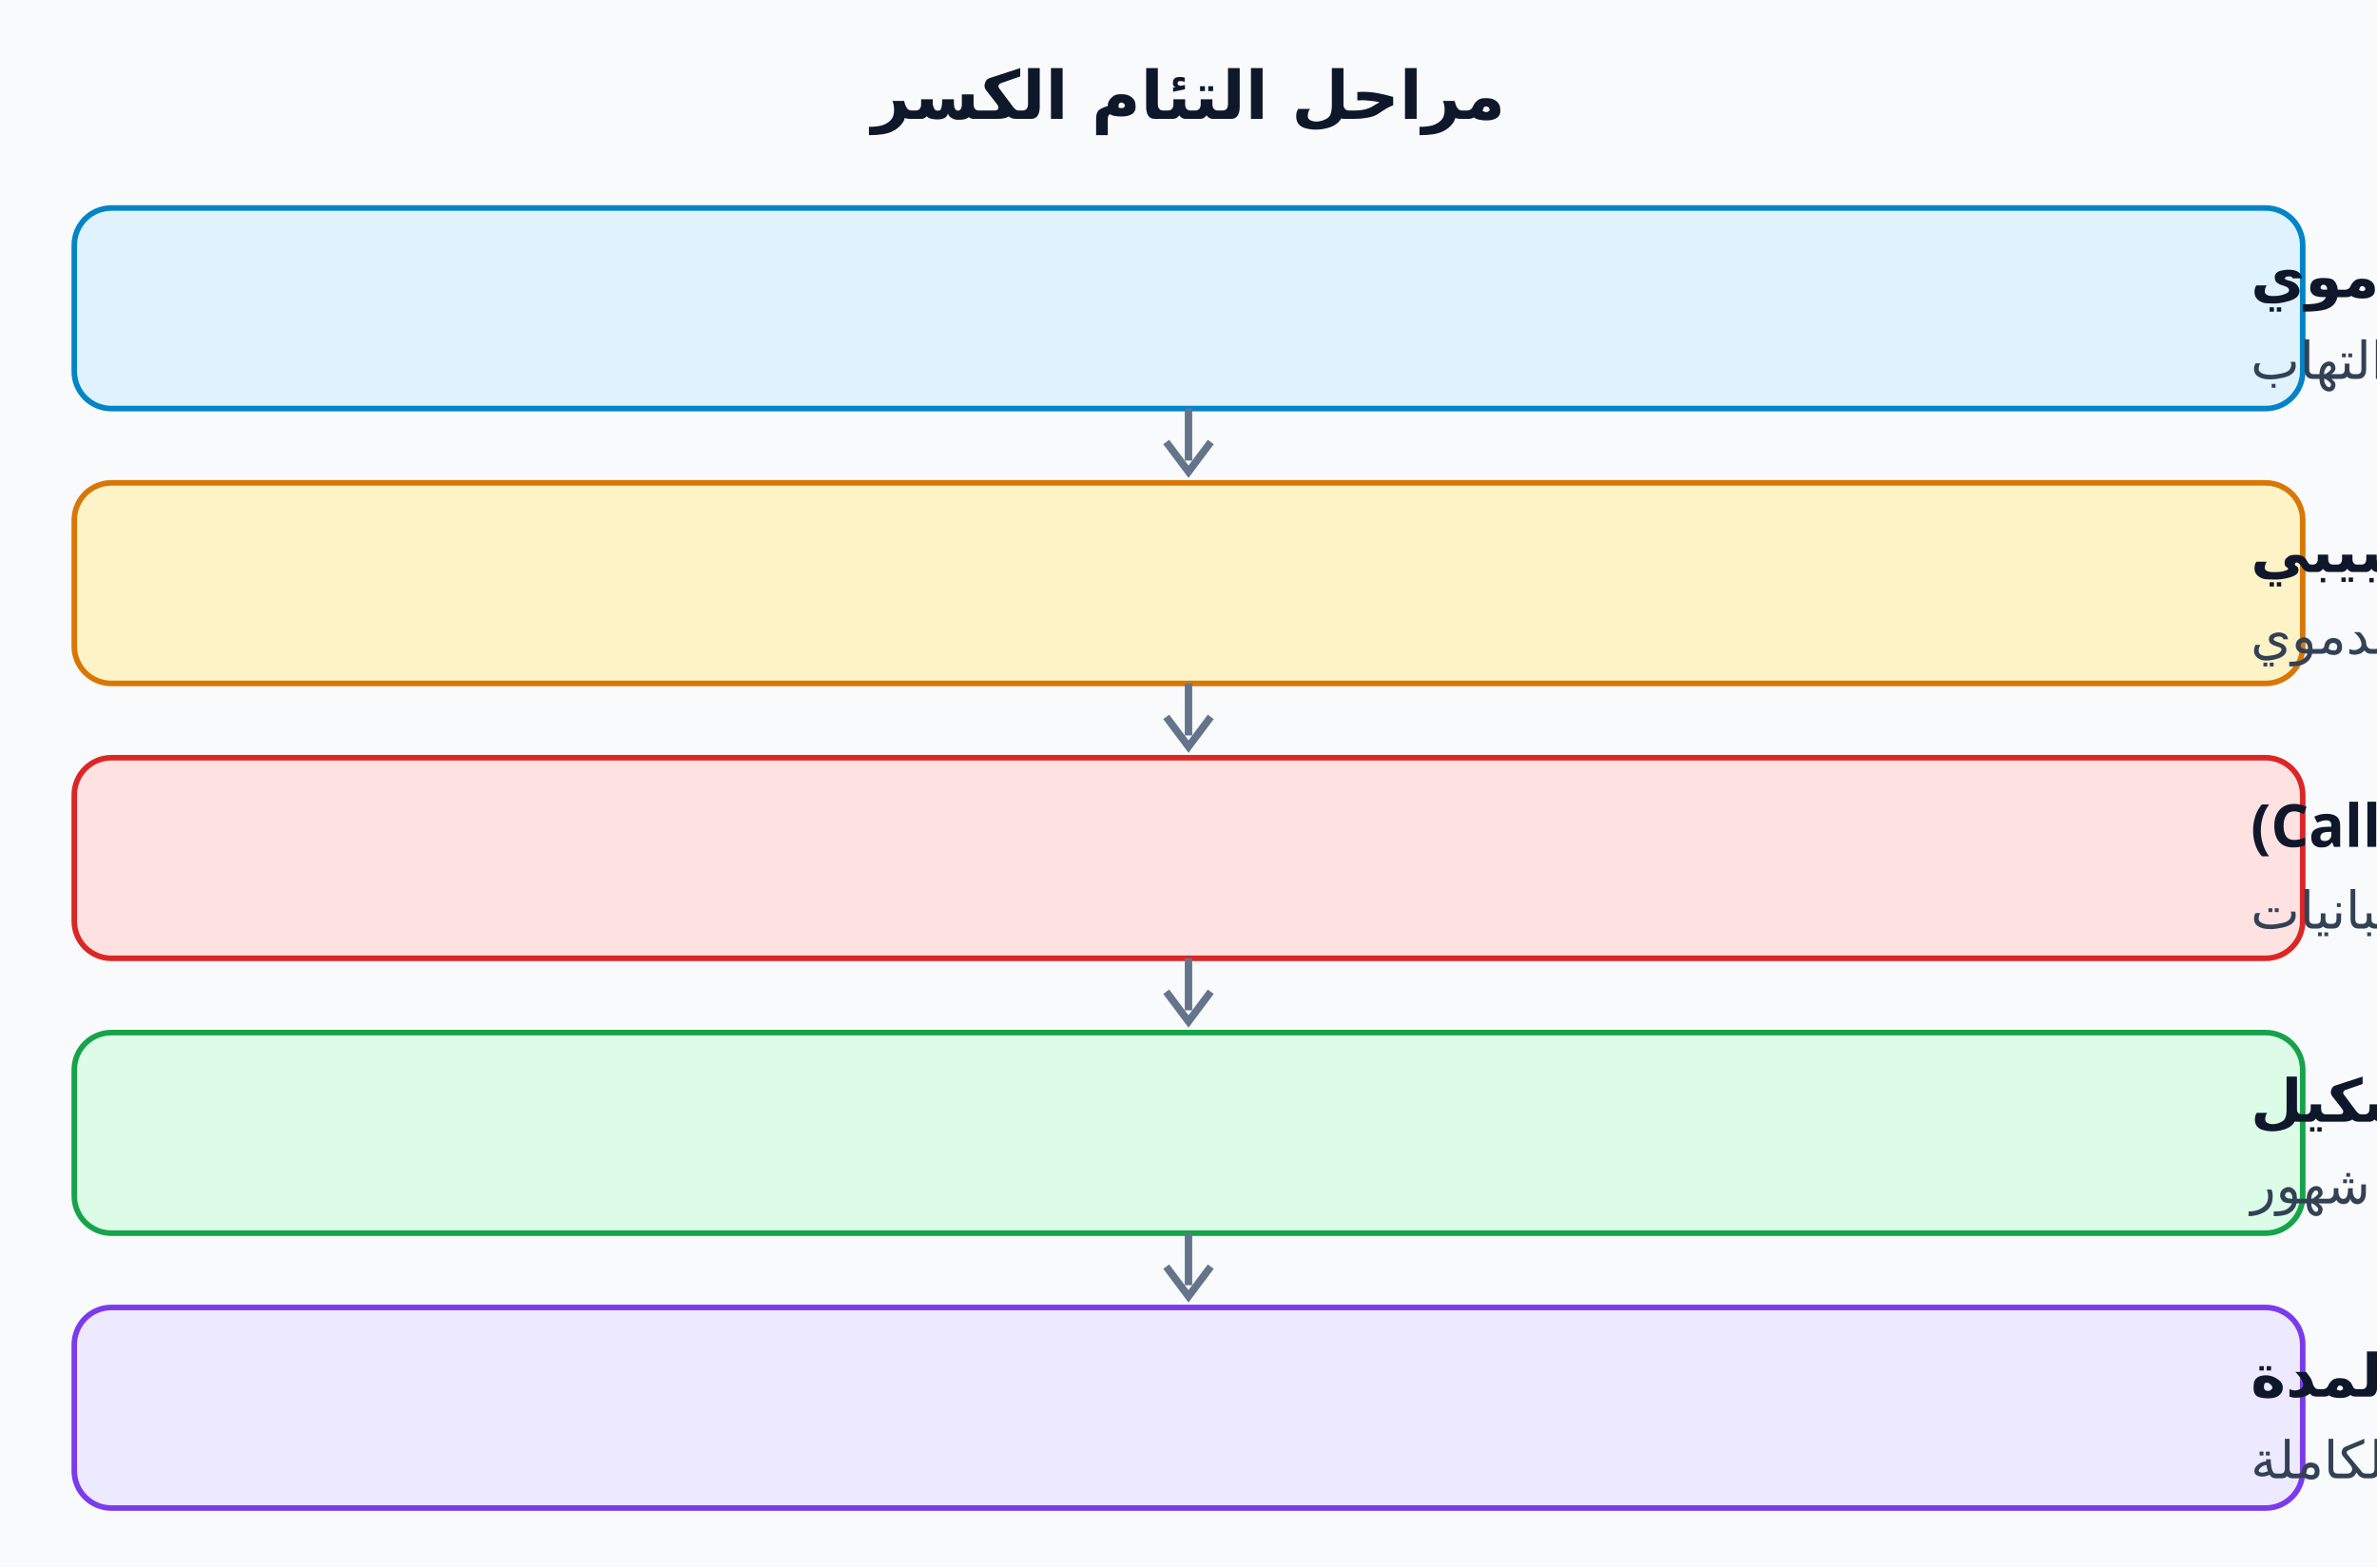
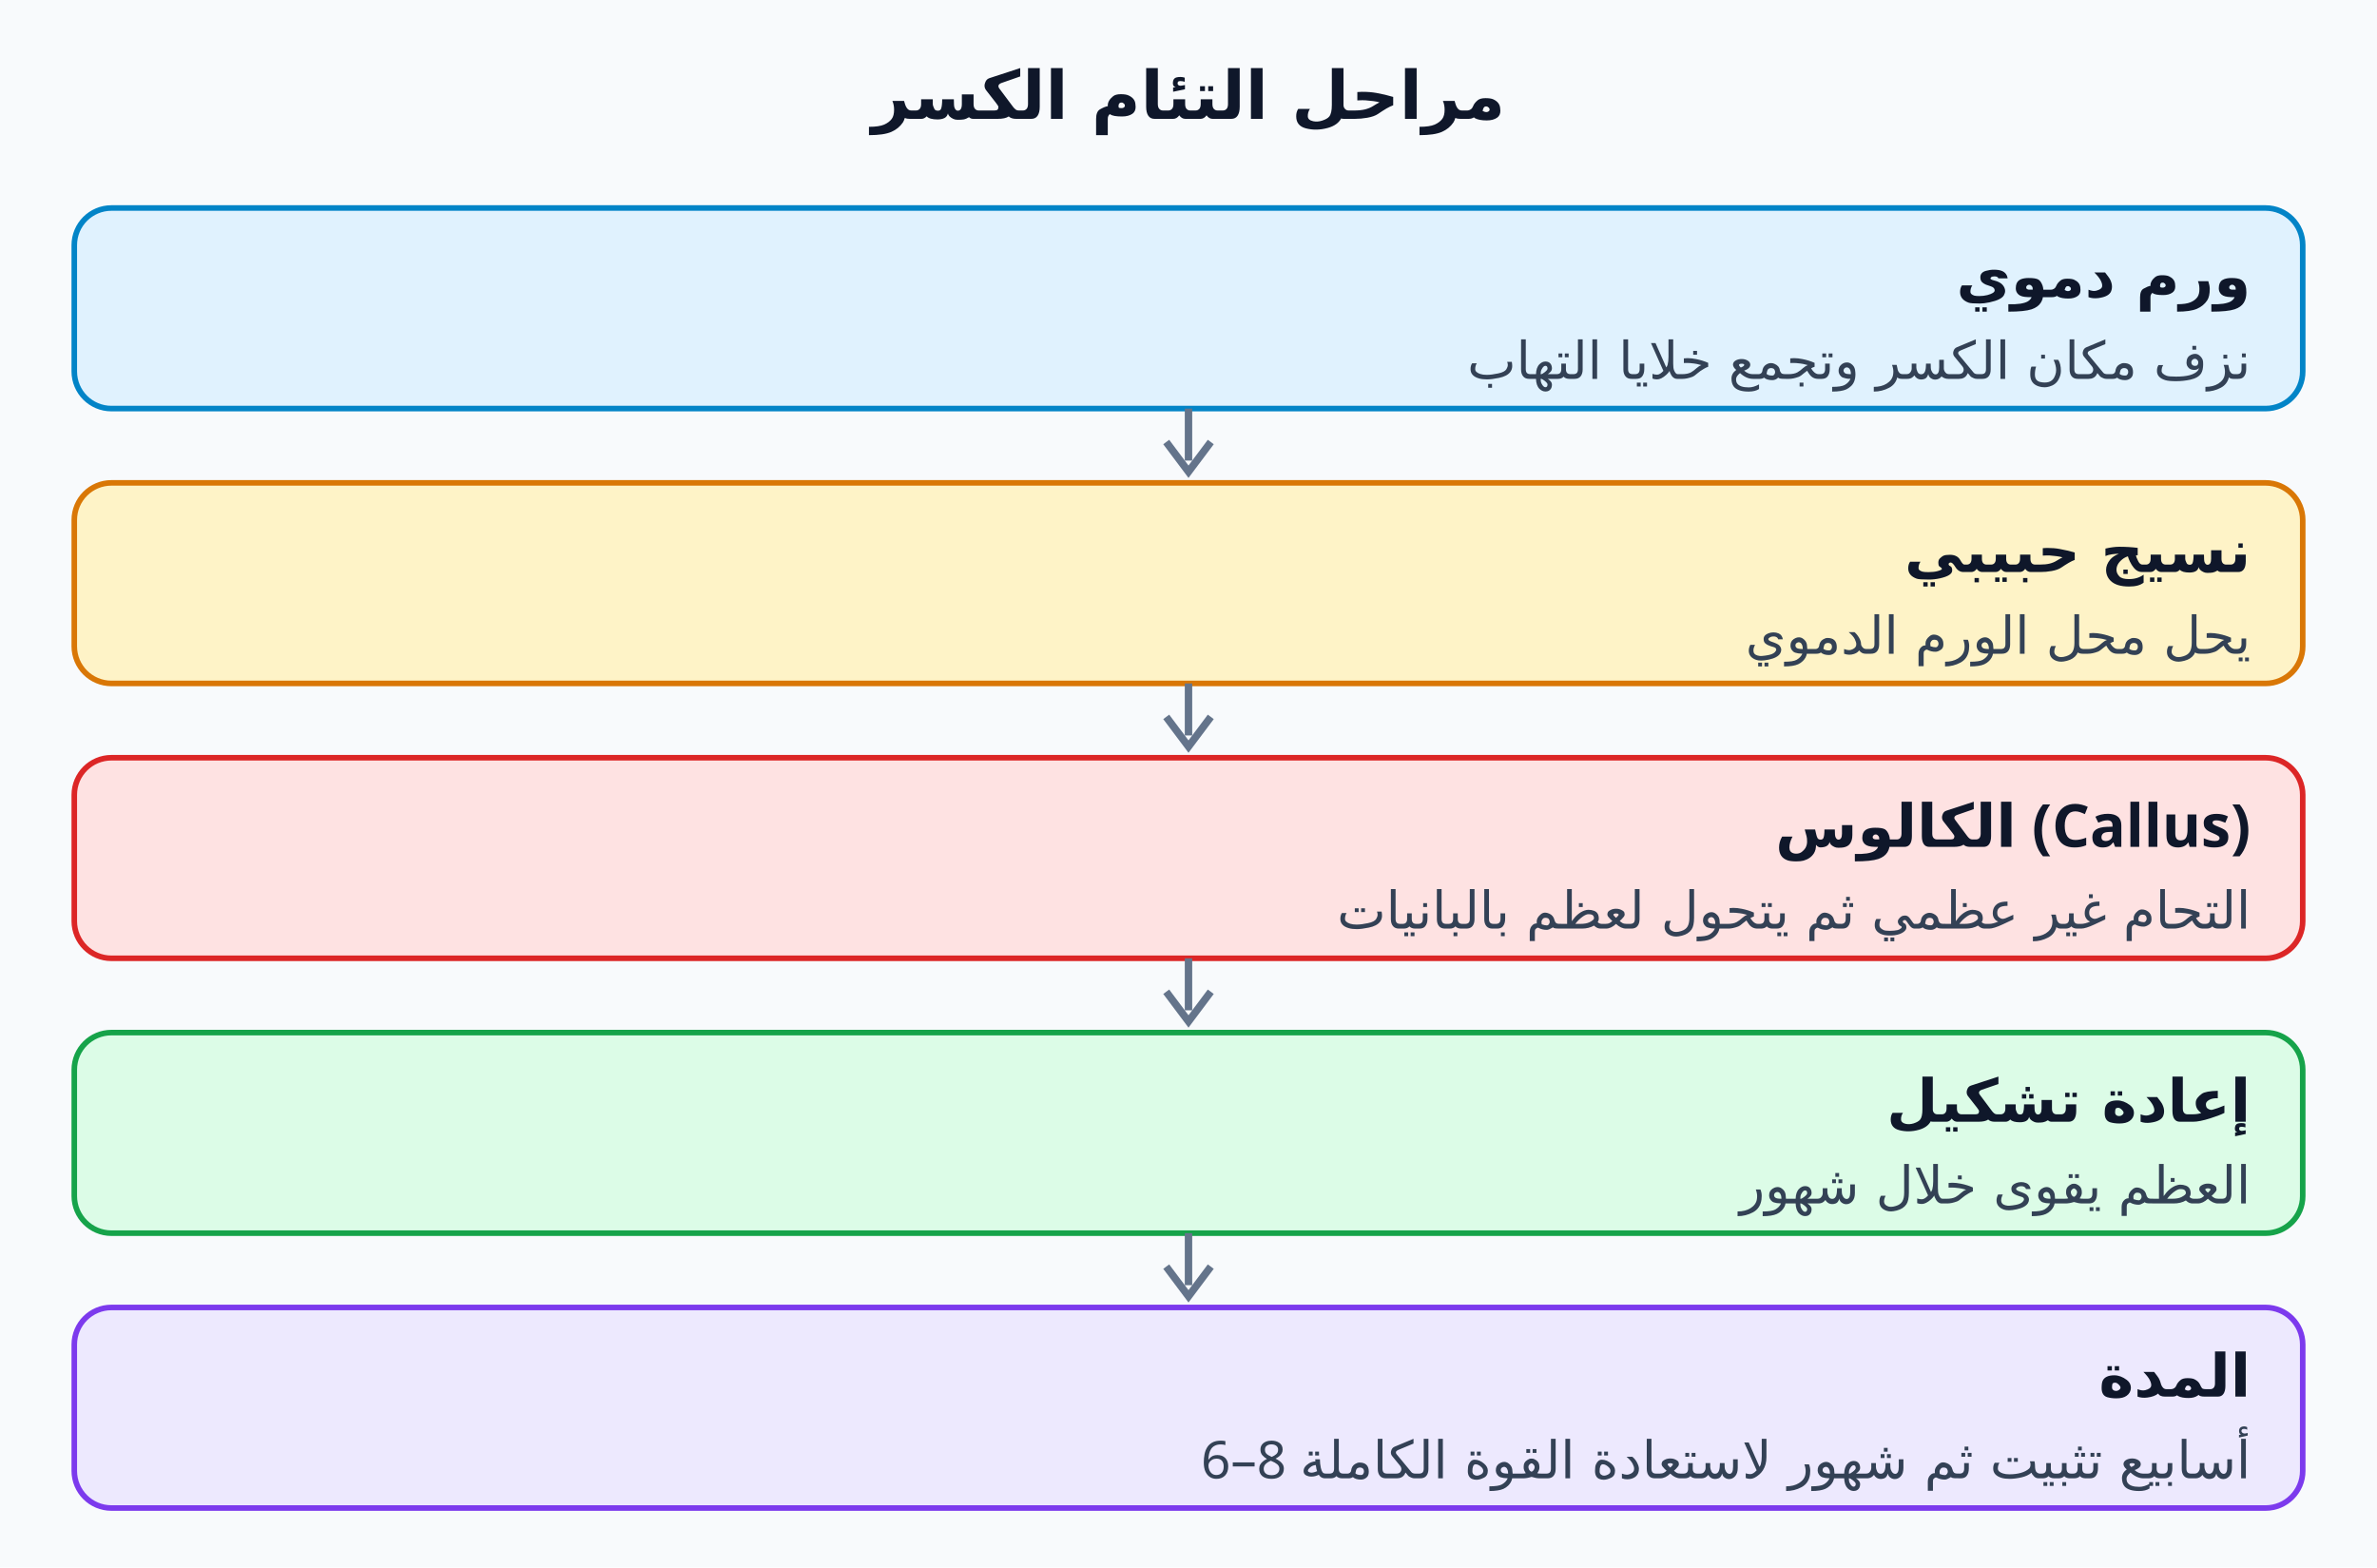
<svg xmlns="http://www.w3.org/2000/svg" viewBox="0 0 640 422" width="640" height="422" font-family="Cairo, Tahoma, sans-serif">
  <rect width="640" height="422" fill="#f8fafc" />
  <text x="320" y="32" text-anchor="middle" font-size="18" font-weight="700" fill="#0f172a" direction="rtl">مراحل التئام الكسر</text>
  <rect x="20" y="56" width="600" height="54" rx="10" fill="#e0f2fe" stroke="#0284c7" stroke-width="1.5" />
-   <text x="606" y="80" text-anchor="end" direction="rtl" font-size="16" font-weight="700" fill="#0f172a" style="unicode-bidi:plaintext" transform="translate(0,0)">ورم دموي</text>
-   <text x="606" y="102" text-anchor="end" direction="rtl" font-size="14" fill="#334155">نزف مكان الكسر وتجمع خلايا التهاب</text>
+   <text x="606" y="80" text-anchor="end" font-size="16" font-weight="700" fill="#0f172a">ورم دموي</text>
+   <text x="606" y="102" text-anchor="end" font-size="14" fill="#334155">نزف مكان الكسر وتجمع خلايا التهاب</text>
  <path d="M320 110 v14" stroke="#64748b" stroke-width="2" />
  <path d="M314 119 l6 8 l6 -8" fill="none" stroke="#64748b" stroke-width="2" />
  <rect x="20" y="130" width="600" height="54" rx="10" fill="#fef3c7" stroke="#d97706" stroke-width="1.5" />
-   <text x="606" y="154" text-anchor="end" direction="rtl" font-size="16" font-weight="700" fill="#0f172a" style="unicode-bidi:plaintext" transform="translate(0,0)">نسيج حبيبي</text>
-   <text x="606" y="176" text-anchor="end" direction="rtl" font-size="14" fill="#334155">يحل محل الورم الدموي</text>
+   <text x="606" y="154" text-anchor="end" font-size="16" font-weight="700" fill="#0f172a">نسيج حبيبي</text>
+   <text x="606" y="176" text-anchor="end" font-size="14" fill="#334155">يحل محل الورم الدموي</text>
  <path d="M320 184 v14" stroke="#64748b" stroke-width="2" />
  <path d="M314 193 l6 8 l6 -8" fill="none" stroke="#64748b" stroke-width="2" />
  <rect x="20" y="204" width="600" height="54" rx="10" fill="#fee2e2" stroke="#dc2626" stroke-width="1.5" />
-   <text x="606" y="228" text-anchor="end" direction="rtl" font-size="16" font-weight="700" fill="#0f172a" style="unicode-bidi:plaintext" transform="translate(0,0)">الكالوس (Callus)</text>
-   <text x="606" y="250" text-anchor="end" direction="rtl" font-size="14" fill="#334155">التحام غير عظمي ثم يتحول لعظم بالبانيات</text>
+   <text x="606" y="228" text-anchor="end" font-size="16" font-weight="700" fill="#0f172a">الكالوس (Callus)</text>
+   <text x="606" y="250" text-anchor="end" font-size="14" fill="#334155">التحام غير عظمي ثم يتحول لعظم بالبانيات</text>
  <path d="M320 258 v14" stroke="#64748b" stroke-width="2" />
  <path d="M314 267 l6 8 l6 -8" fill="none" stroke="#64748b" stroke-width="2" />
  <rect x="20" y="278" width="600" height="54" rx="10" fill="#dcfce7" stroke="#16a34a" stroke-width="1.5" />
-   <text x="606" y="302" text-anchor="end" direction="rtl" font-size="16" font-weight="700" fill="#0f172a" style="unicode-bidi:plaintext" transform="translate(0,0)">إعادة تشكيل</text>
-   <text x="606" y="324" text-anchor="end" direction="rtl" font-size="14" fill="#334155">العظم يقوى خلال شهور</text>
+   <text x="606" y="302" text-anchor="end" font-size="16" font-weight="700" fill="#0f172a">إعادة تشكيل</text>
+   <text x="606" y="324" text-anchor="end" font-size="14" fill="#334155">العظم يقوى خلال شهور</text>
  <path d="M320 332 v14" stroke="#64748b" stroke-width="2" />
  <path d="M314 341 l6 8 l6 -8" fill="none" stroke="#64748b" stroke-width="2" />
  <rect x="20" y="352" width="600" height="54" rx="10" fill="#ede9fe" stroke="#7c3aed" stroke-width="1.5" />
-   <text x="606" y="376" text-anchor="end" direction="rtl" font-size="16" font-weight="700" fill="#0f172a" style="unicode-bidi:plaintext" transform="translate(0,0)">المدة</text>
-   <text x="606" y="398" text-anchor="end" direction="rtl" font-size="14" fill="#334155">6–8 أسابيع تثبيت ثم شهور لاستعادة القوة الكاملة</text>
+   <text x="606" y="376" text-anchor="end" font-size="16" font-weight="700" fill="#0f172a">المدة</text>
+   <text x="606" y="398" text-anchor="end" font-size="14" fill="#334155">6–8 أسابيع تثبيت ثم شهور لاستعادة القوة الكاملة</text>
</svg>
